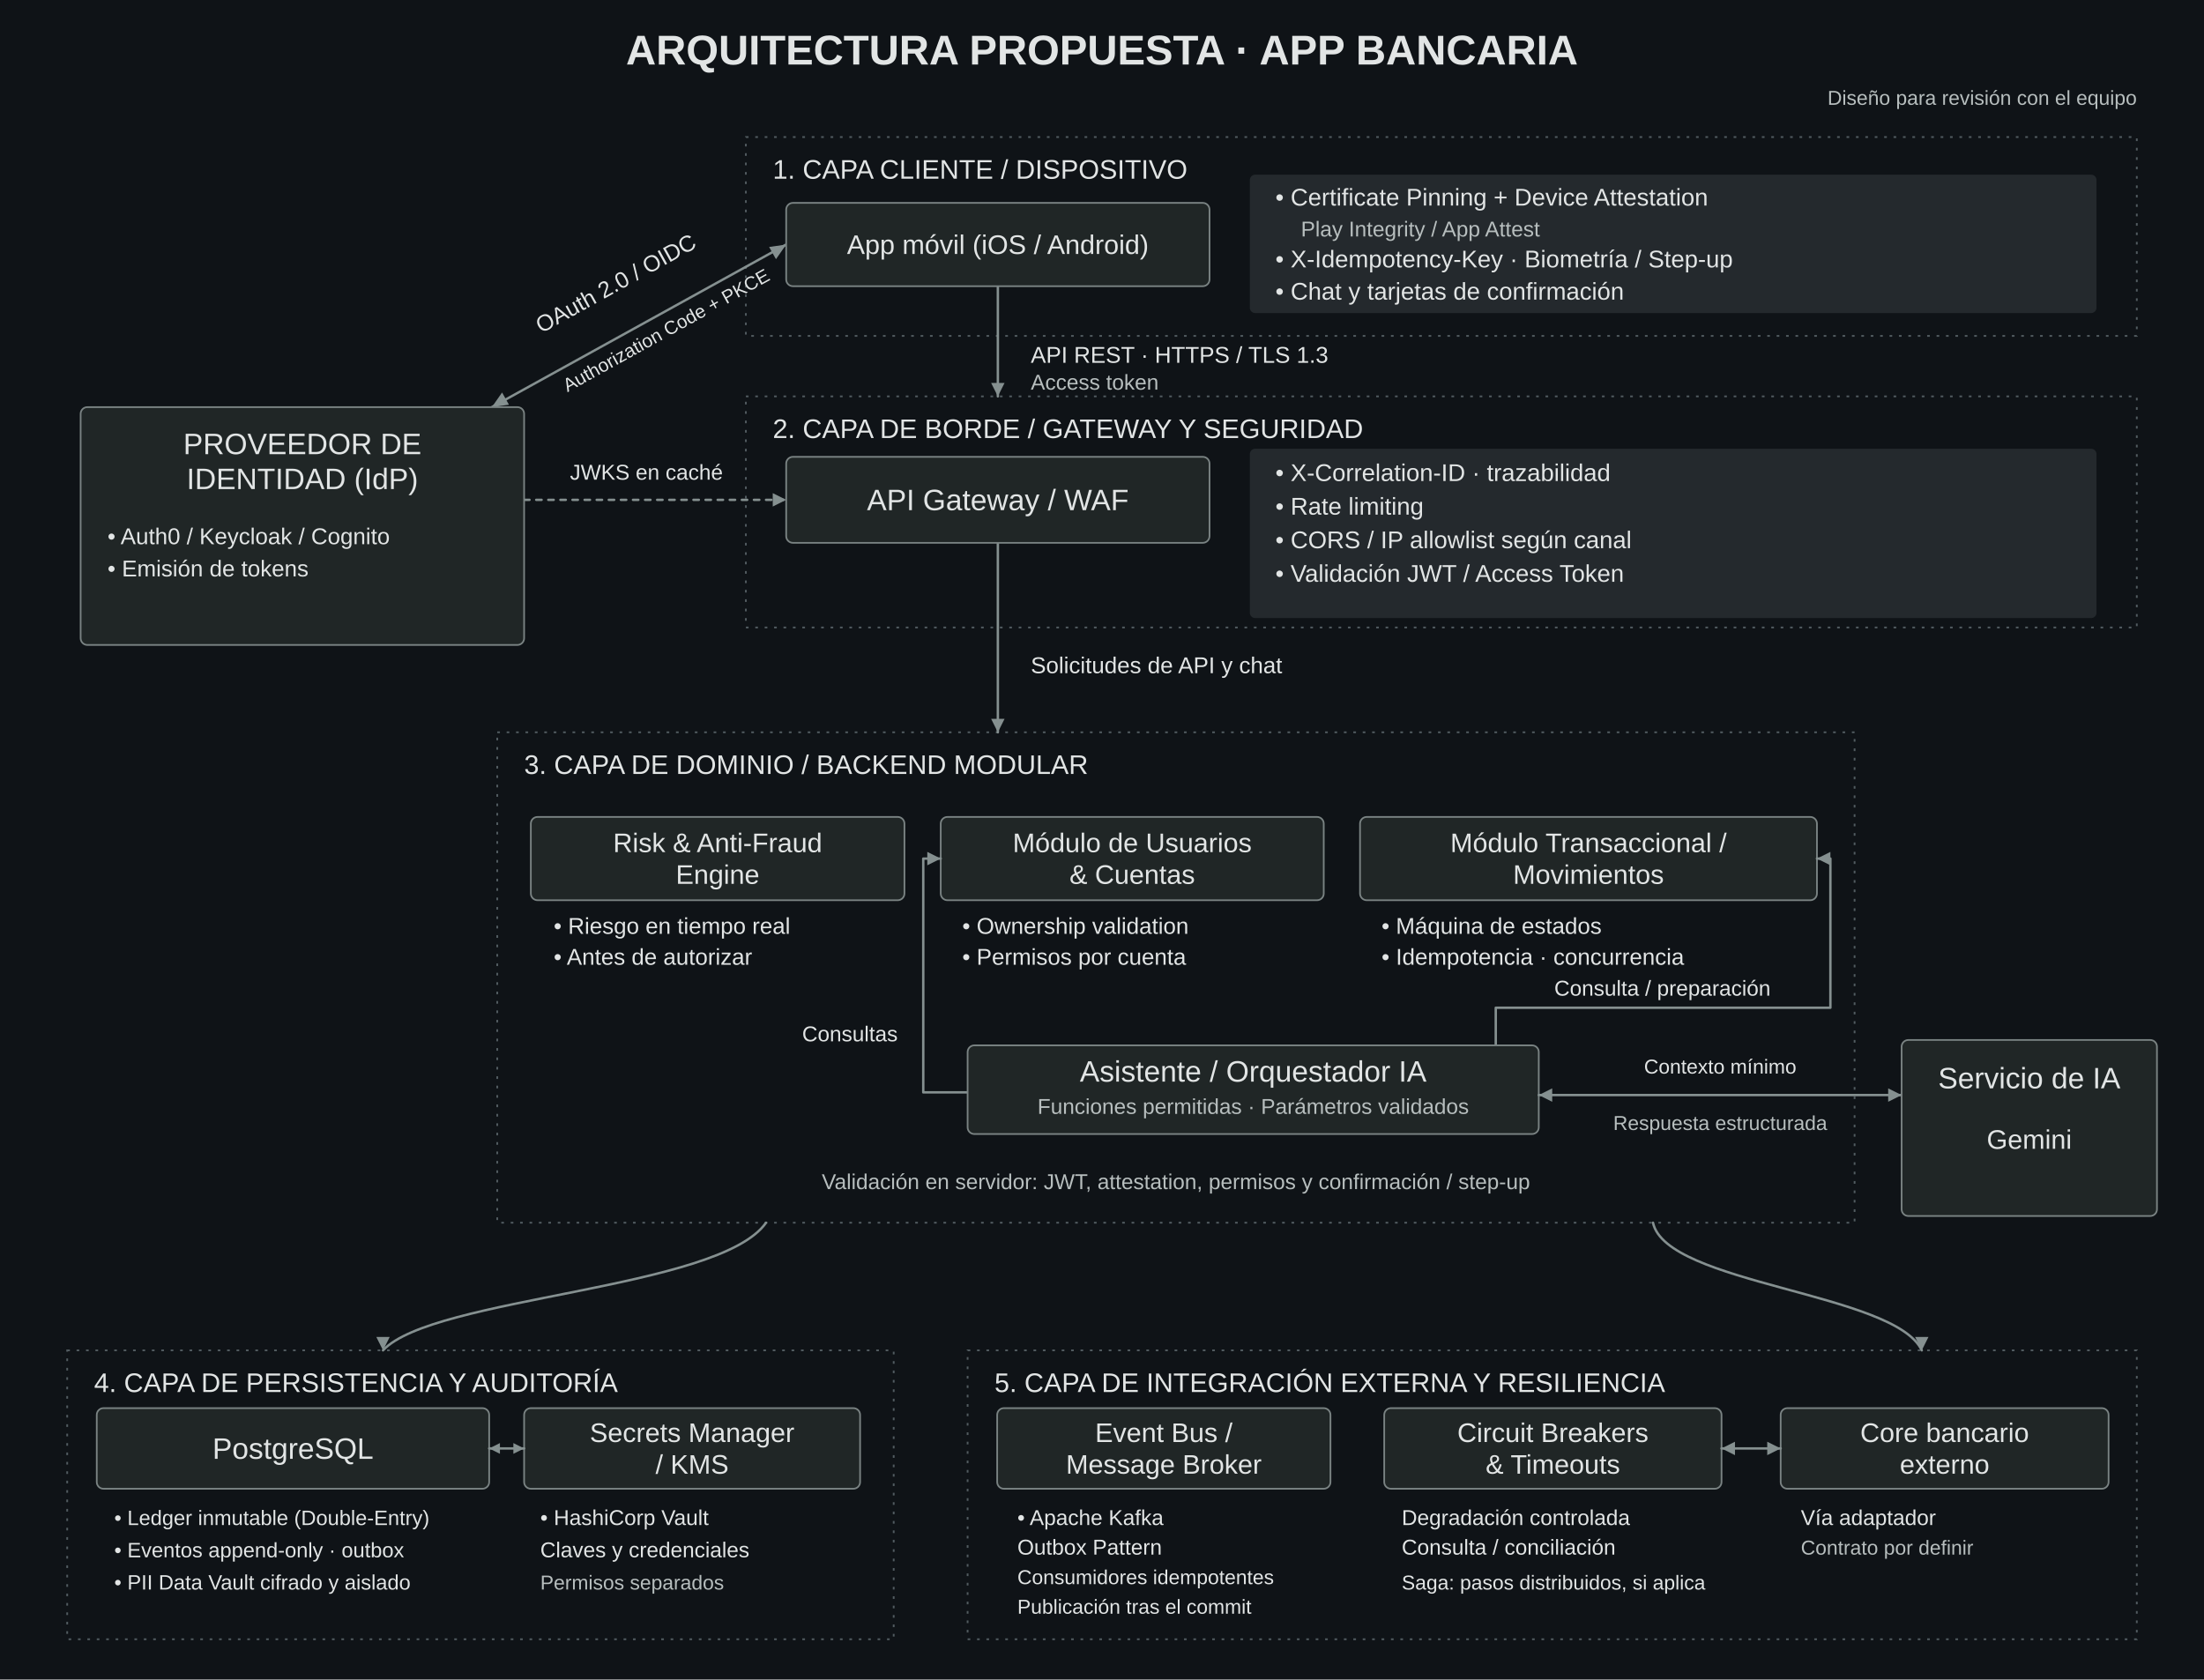
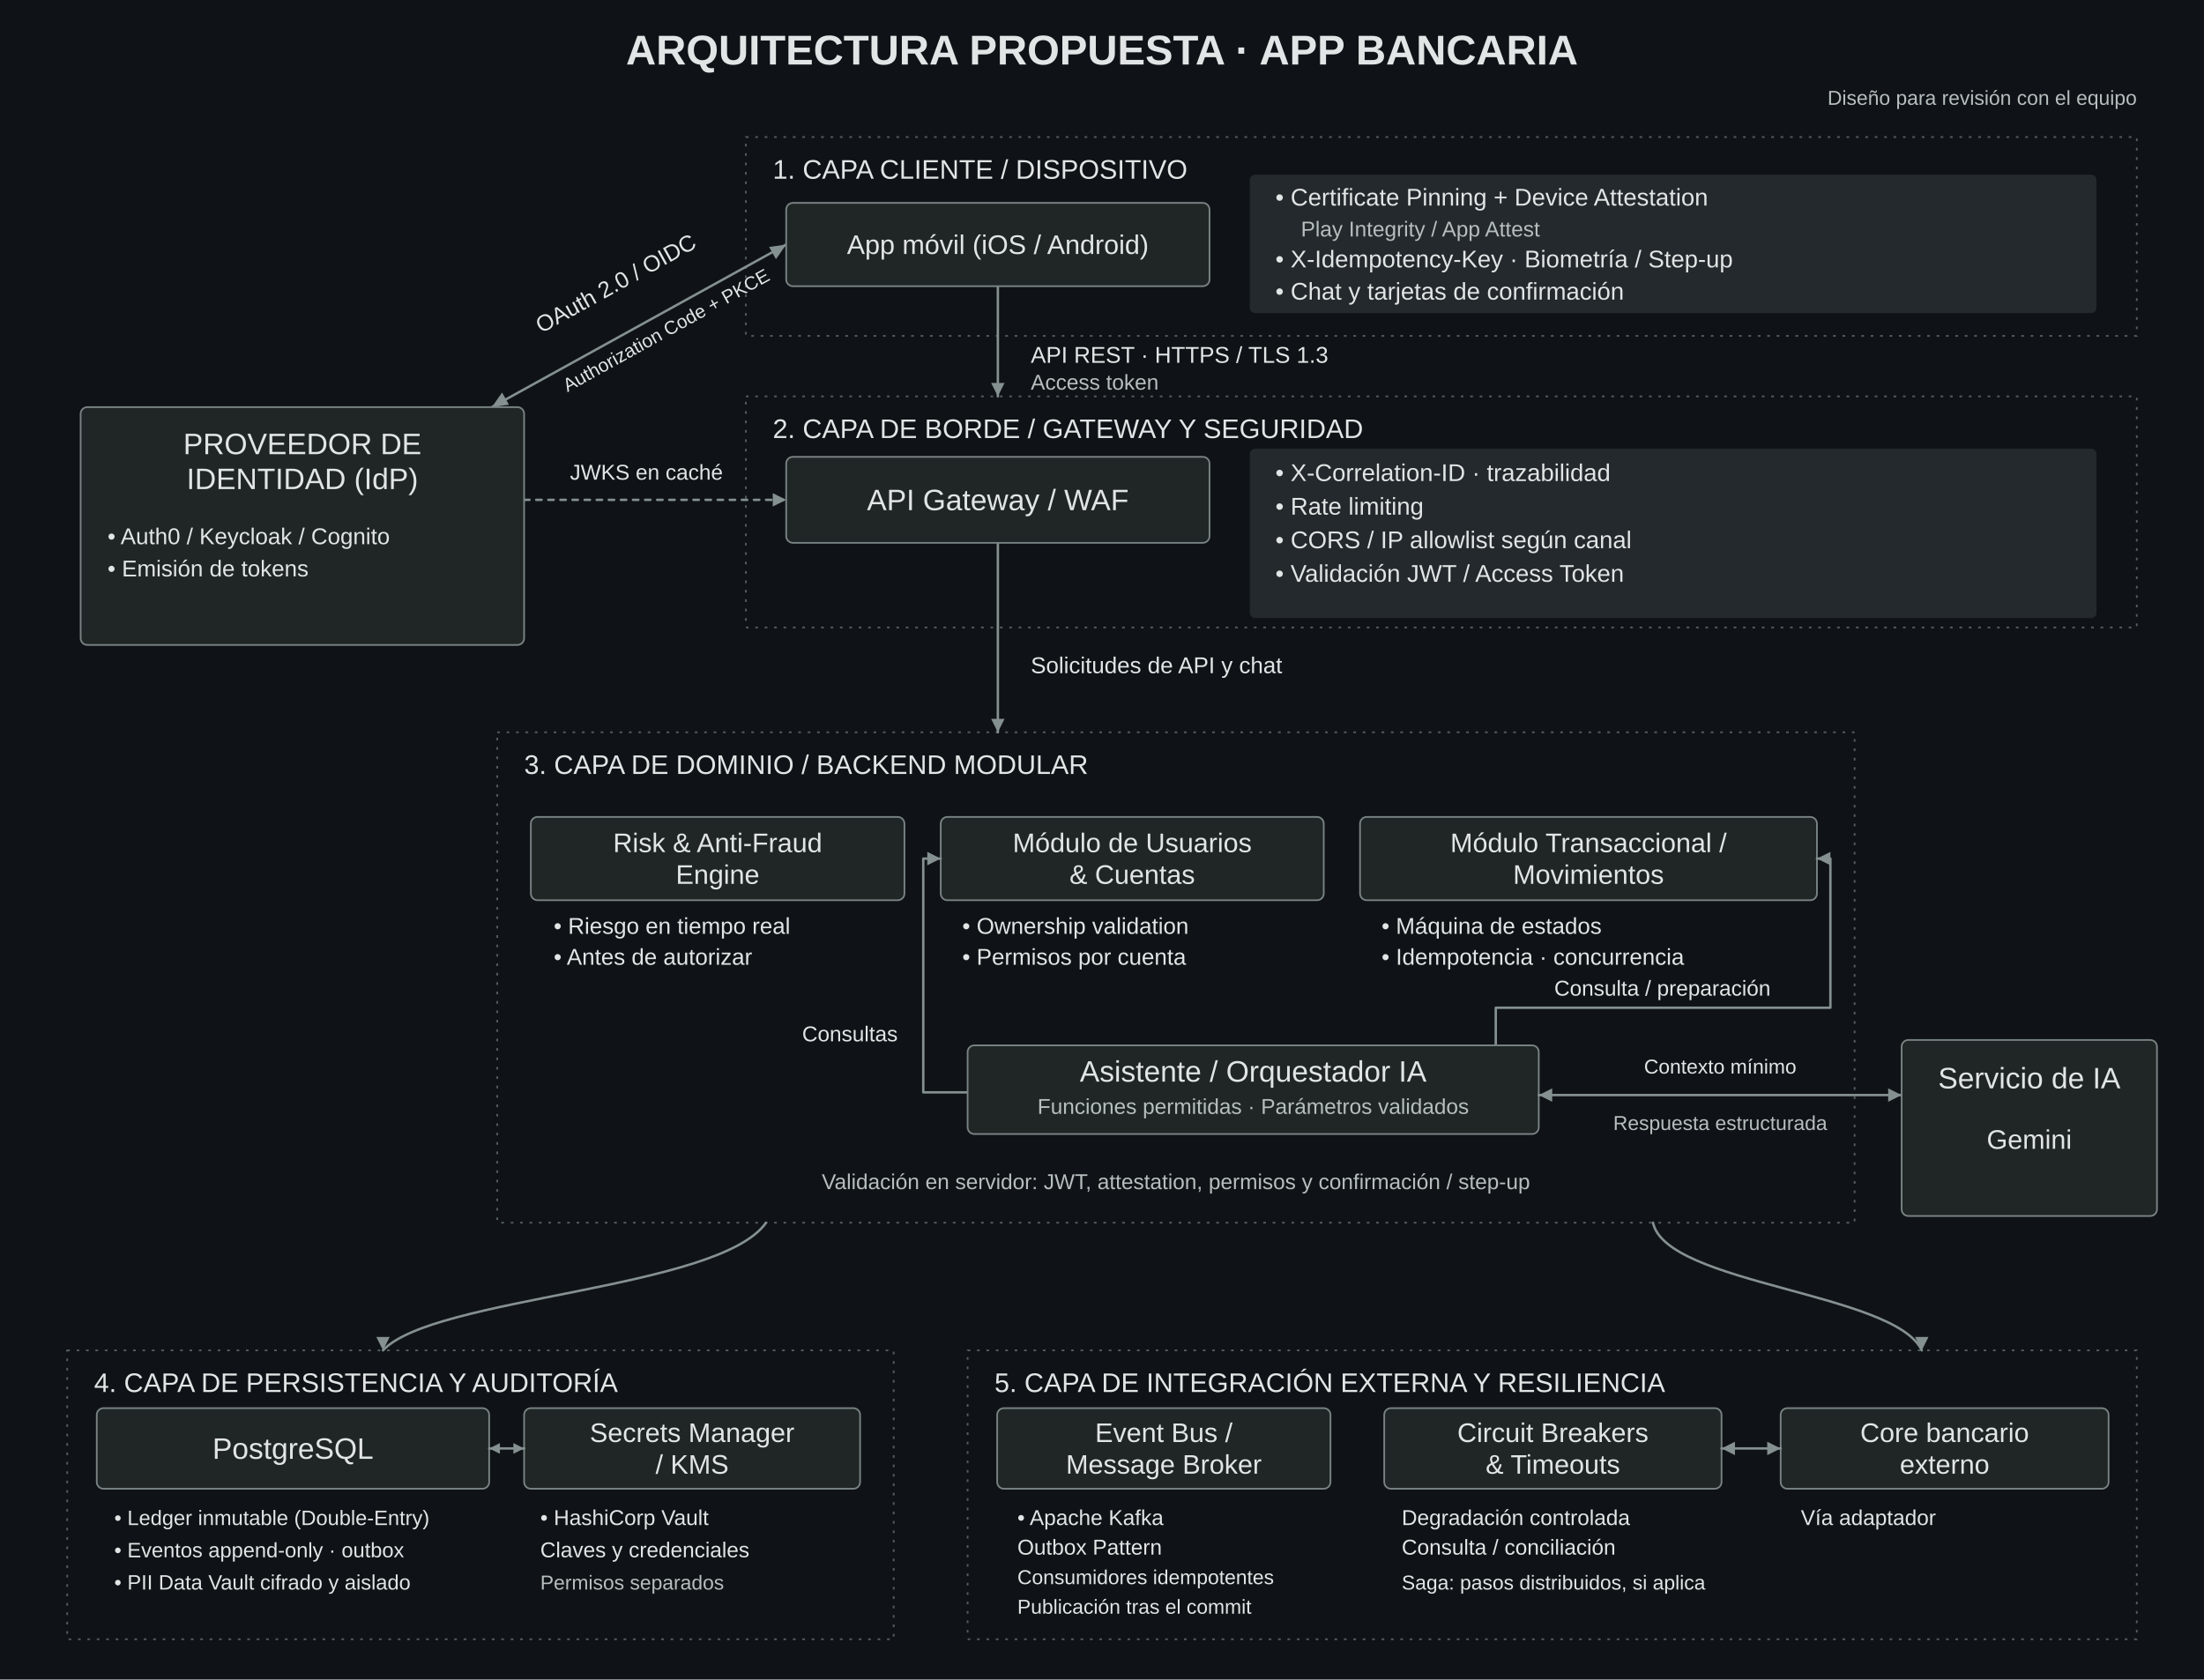
<svg xmlns="http://www.w3.org/2000/svg" width="1640" height="1250" viewBox="0 0 1640 1250" role="img" aria-labelledby="title desc">
  <rect width="1640" height="1250" fill="#0f1317" />
  <text x="820.0" y="48" font-family="Arial, Helvetica, sans-serif" font-size="31" font-weight="bold" text-anchor="middle" fill="#e2e5e5">ARQUITECTURA PROPUESTA · APP BANCARIA</text>
  <text x="1590" y="78" font-family="Arial, Helvetica, sans-serif" font-size="15" font-weight="normal" text-anchor="end" fill="#b7bebe">Diseño para revisión con el equipo</text>
  <rect x="555" y="102" width="1035" height="148" rx="0" fill="none" stroke="#515b60" stroke-width="1.3" stroke-dasharray="2 5" />
  <text x="575" y="133" font-family="Arial, Helvetica, sans-serif" font-size="20" font-weight="normal" text-anchor="start" fill="#e2e5e5">1. CAPA CLIENTE / DISPOSITIVO</text>
  <rect x="555" y="295" width="1035" height="172" rx="0" fill="none" stroke="#515b60" stroke-width="1.3" stroke-dasharray="2 5" />
  <text x="575" y="326" font-family="Arial, Helvetica, sans-serif" font-size="20" font-weight="normal" text-anchor="start" fill="#e2e5e5">2. CAPA DE BORDE / GATEWAY Y SEGURIDAD</text>
  <rect x="370" y="545" width="1010" height="365" rx="0" fill="none" stroke="#515b60" stroke-width="1.3" stroke-dasharray="2 5" />
  <text x="390" y="576" font-family="Arial, Helvetica, sans-serif" font-size="20" font-weight="normal" text-anchor="start" fill="#e2e5e5">3. CAPA DE DOMINIO / BACKEND MODULAR</text>
  <rect x="50" y="1005" width="615" height="215" rx="0" fill="none" stroke="#515b60" stroke-width="1.3" stroke-dasharray="2 5" />
  <text x="70" y="1036" font-family="Arial, Helvetica, sans-serif" font-size="20" font-weight="normal" text-anchor="start" fill="#e2e5e5">4. CAPA DE PERSISTENCIA Y AUDITORÍA</text>
  <rect x="720" y="1005" width="870" height="215" rx="0" fill="none" stroke="#515b60" stroke-width="1.3" stroke-dasharray="2 5" />
  <text x="740" y="1036" font-family="Arial, Helvetica, sans-serif" font-size="20" font-weight="normal" text-anchor="start" fill="#e2e5e5">5. CAPA DE INTEGRACIÓN EXTERNA Y RESILIENCIA</text>
  <path d="M 742.5 213 L 742.5 295" fill="none" stroke="#859090" stroke-width="1.8" stroke-linecap="round" stroke-linejoin="round" />
  <polygon points="742.5,295 737.5,285 747.5,285" fill="#859090" />
  <text x="767" y="270" font-family="Arial, Helvetica, sans-serif" font-size="17" font-weight="normal" text-anchor="start" fill="#e2e5e5">API REST · HTTPS / TLS 1.3</text>
  <text x="767" y="290" font-family="Arial, Helvetica, sans-serif" font-size="16" font-weight="normal" text-anchor="start" fill="#b7bebe">Access token</text>
  <path d="M 742.5 404 L 742.5 545" fill="none" stroke="#859090" stroke-width="1.8" stroke-linecap="round" stroke-linejoin="round" />
  <polygon points="742.5,545 737.5,535 747.5,535" fill="#859090" />
  <text x="767" y="501" font-family="Arial, Helvetica, sans-serif" font-size="17" font-weight="normal" text-anchor="start" fill="#e2e5e5">Solicitudes de API y chat</text>
  <path d="M 390 372 L 585 372" fill="none" stroke="#859090" stroke-width="1.8" stroke-linecap="round" stroke-linejoin="round" stroke-dasharray="4 5" />
  <polygon points="585,372 575,367 575,377" fill="#859090" />
  <text x="481" y="357" font-family="Arial, Helvetica, sans-serif" font-size="16" font-weight="normal" text-anchor="middle" fill="#e2e5e5">JWKS en caché</text>
  <path d="M 366 303 L 585 182" fill="none" stroke="#859090" stroke-width="1.8" stroke-linecap="round" stroke-linejoin="round" />
  <polygon points="585,182 572.3,183.8 577.4,192.9" fill="#859090" />
  <polygon points="366,303 378.7,301.2 373.6,292.1" fill="#859090" />
  <text x="461" y="216" font-family="Arial, Helvetica, sans-serif" font-size="17" font-weight="normal" text-anchor="middle" fill="#e2e5e5" transform="rotate(-29 461 216)">OAuth 2.0 / OIDC</text>
  <text x="498" y="250" font-family="Arial, Helvetica, sans-serif" font-size="14" font-weight="normal" text-anchor="middle" fill="#e2e5e5" transform="rotate(-29 498 250)">Authorization Code + PKCE</text>
  <rect x="585" y="151" width="315" height="62" rx="5" fill="#202626" stroke="#7a8383" stroke-width="1.25" />
  <text x="742.5" y="189.0" font-family="Arial, Helvetica, sans-serif" font-size="20" font-weight="normal" text-anchor="middle" fill="#e2e5e5">App móvil (iOS / Android)</text>
  <rect x="930" y="130" width="630" height="103" rx="4" fill="#24292d" stroke="none" stroke-width="1.25" />
  <text x="949" y="153" font-family="Arial, Helvetica, sans-serif" font-size="18" font-weight="normal" text-anchor="start" fill="#e2e5e5">• Certificate Pinning + Device Attestation</text>
  <text x="968" y="176" font-family="Arial, Helvetica, sans-serif" font-size="16" font-weight="normal" text-anchor="start" fill="#b7bebe">Play Integrity / App Attest</text>
  <text x="949" y="199" font-family="Arial, Helvetica, sans-serif" font-size="18" font-weight="normal" text-anchor="start" fill="#e2e5e5">• X-Idempotency-Key · Biometría / Step-up</text>
  <text x="949" y="223" font-family="Arial, Helvetica, sans-serif" font-size="18" font-weight="normal" text-anchor="start" fill="#e2e5e5">• Chat y tarjetas de confirmación</text>
  <rect x="585" y="340" width="315" height="64" rx="5" fill="#202626" stroke="#7a8383" stroke-width="1.25" />
  <text x="742.5" y="379.7" font-family="Arial, Helvetica, sans-serif" font-size="22" font-weight="normal" text-anchor="middle" fill="#e2e5e5">API Gateway / WAF</text>
  <rect x="930" y="334" width="630" height="126" rx="4" fill="#24292d" stroke="none" stroke-width="1.25" />
  <text x="949" y="358" font-family="Arial, Helvetica, sans-serif" font-size="18" font-weight="normal" text-anchor="start" fill="#e2e5e5">• X-Correlation-ID · trazabilidad</text>
  <text x="949" y="383" font-family="Arial, Helvetica, sans-serif" font-size="18" font-weight="normal" text-anchor="start" fill="#e2e5e5">• Rate limiting</text>
  <text x="949" y="408" font-family="Arial, Helvetica, sans-serif" font-size="18" font-weight="normal" text-anchor="start" fill="#e2e5e5">• CORS / IP allowlist según canal</text>
  <text x="949" y="433" font-family="Arial, Helvetica, sans-serif" font-size="18" font-weight="normal" text-anchor="start" fill="#e2e5e5">• Validación JWT / Access Token</text>
  <rect x="60" y="303" width="330" height="177" rx="5" fill="#202626" stroke="#7a8383" stroke-width="1.25" />
  <text x="225" y="338" font-family="Arial, Helvetica, sans-serif" font-size="22" font-weight="normal" text-anchor="middle" fill="#e2e5e5">PROVEEDOR DE</text>
  <text x="225" y="364" font-family="Arial, Helvetica, sans-serif" font-size="22" font-weight="normal" text-anchor="middle" fill="#e2e5e5">IDENTIDAD (IdP)</text>
  <text x="80" y="405" font-family="Arial, Helvetica, sans-serif" font-size="17" font-weight="normal" text-anchor="start" fill="#e2e5e5">• Auth0 / Keycloak / Cognito</text>
  <text x="80" y="429" font-family="Arial, Helvetica, sans-serif" font-size="17" font-weight="normal" text-anchor="start" fill="#e2e5e5">• Emisión de tokens</text>
  <rect x="395" y="608" width="278" height="62" rx="5" fill="#202626" stroke="#7a8383" stroke-width="1.25" />
  <text x="534.0" y="634.2" font-family="Arial, Helvetica, sans-serif" font-size="20" font-weight="normal" text-anchor="middle" fill="#e2e5e5">Risk &amp; Anti-Fraud</text>
  <text x="534.0" y="657.8" font-family="Arial, Helvetica, sans-serif" font-size="20" font-weight="normal" text-anchor="middle" fill="#e2e5e5">Engine</text>
  <text x="412" y="695" font-family="Arial, Helvetica, sans-serif" font-size="17" font-weight="normal" text-anchor="start" fill="#e2e5e5">• Riesgo en tiempo real</text>
  <text x="412" y="718" font-family="Arial, Helvetica, sans-serif" font-size="17" font-weight="normal" text-anchor="start" fill="#e2e5e5">• Antes de autorizar</text>
  <rect x="700" y="608" width="285" height="62" rx="5" fill="#202626" stroke="#7a8383" stroke-width="1.25" />
  <text x="842.5" y="634.2" font-family="Arial, Helvetica, sans-serif" font-size="20" font-weight="normal" text-anchor="middle" fill="#e2e5e5">Módulo de Usuarios</text>
  <text x="842.5" y="657.8" font-family="Arial, Helvetica, sans-serif" font-size="20" font-weight="normal" text-anchor="middle" fill="#e2e5e5">&amp; Cuentas</text>
  <text x="716" y="695" font-family="Arial, Helvetica, sans-serif" font-size="17" font-weight="normal" text-anchor="start" fill="#e2e5e5">• Ownership validation</text>
  <text x="716" y="718" font-family="Arial, Helvetica, sans-serif" font-size="17" font-weight="normal" text-anchor="start" fill="#e2e5e5">• Permisos por cuenta</text>
  <rect x="1012" y="608" width="340" height="62" rx="5" fill="#202626" stroke="#7a8383" stroke-width="1.25" />
  <text x="1182.0" y="634.2" font-family="Arial, Helvetica, sans-serif" font-size="20" font-weight="normal" text-anchor="middle" fill="#e2e5e5">Módulo Transaccional /</text>
  <text x="1182.0" y="657.8" font-family="Arial, Helvetica, sans-serif" font-size="20" font-weight="normal" text-anchor="middle" fill="#e2e5e5">Movimientos</text>
  <text x="1028" y="695" font-family="Arial, Helvetica, sans-serif" font-size="17" font-weight="normal" text-anchor="start" fill="#e2e5e5">• Máquina de estados</text>
  <text x="1028" y="718" font-family="Arial, Helvetica, sans-serif" font-size="17" font-weight="normal" text-anchor="start" fill="#e2e5e5">• Idempotencia · concurrencia</text>
  <path d="M 720 813 L 687 813 L 687 639 L 700 639" fill="none" stroke="#859090" stroke-width="1.8" stroke-linecap="round" stroke-linejoin="round" />
  <polygon points="700,639 690,634 690,644" fill="#859090" />
  <text x="668" y="775" font-family="Arial, Helvetica, sans-serif" font-size="16" font-weight="normal" text-anchor="end" fill="#e2e5e5">Consultas</text>
  <path d="M 1113 778 L 1113 750 L 1362 750 L 1362 639 L 1352 639" fill="none" stroke="#859090" stroke-width="1.8" stroke-linecap="round" stroke-linejoin="round" />
  <polygon points="1352,639 1362,634 1362,644" fill="#859090" />
  <text x="1237" y="741" font-family="Arial, Helvetica, sans-serif" font-size="16" font-weight="normal" text-anchor="middle" fill="#e2e5e5">Consulta / preparación</text>
  <rect x="720" y="778" width="425" height="66" rx="5" fill="#202626" stroke="#7a8383" stroke-width="1.25" />
  <text x="932.5" y="805" font-family="Arial, Helvetica, sans-serif" font-size="22" font-weight="normal" text-anchor="middle" fill="#e2e5e5">Asistente / Orquestador IA</text>
  <text x="932.5" y="829" font-family="Arial, Helvetica, sans-serif" font-size="16" font-weight="normal" text-anchor="middle" fill="#b7bebe">Funciones permitidas · Parámetros validados</text>
  <text x="875" y="885" font-family="Arial, Helvetica, sans-serif" font-size="16" font-weight="normal" text-anchor="middle" fill="#b7bebe">Validación en servidor: JWT, attestation, permisos y confirmación / step-up</text>
  <path d="M 1145 815 L 1415 815" fill="none" stroke="#859090" stroke-width="1.8" stroke-linecap="round" stroke-linejoin="round" />
  <polygon points="1415,815 1405,810 1405,820" fill="#859090" />
  <polygon points="1145,815 1155,810 1155,820" fill="#859090" />
  <text x="1280" y="799" font-family="Arial, Helvetica, sans-serif" font-size="15" font-weight="normal" text-anchor="middle" fill="#e2e5e5">Contexto mínimo</text>
  <text x="1280" y="841" font-family="Arial, Helvetica, sans-serif" font-size="15" font-weight="normal" text-anchor="middle" fill="#b7bebe">Respuesta estructurada</text>
  <rect x="1415" y="774" width="190" height="131" rx="5" fill="#202626" stroke="#7a8383" stroke-width="1.25" />
  <text x="1510" y="810" font-family="Arial, Helvetica, sans-serif" font-size="22" font-weight="normal" text-anchor="middle" fill="#e2e5e5">Servicio de IA</text>
  <text x="1510" y="855" font-family="Arial, Helvetica, sans-serif" font-size="20" font-weight="normal" text-anchor="middle" fill="#e2e5e5">Gemini</text>
  <path d="M 570 910 C 535 960 322 965 285 1005" fill="none" stroke="#859090" stroke-width="1.8" stroke-linecap="round" stroke-linejoin="round" />
  <polygon points="285,1005 280,995 290,995" fill="#859090" />
  <path d="M 1230 910 C 1240 956 1410 962 1430 1005" fill="none" stroke="#859090" stroke-width="1.8" stroke-linecap="round" stroke-linejoin="round" />
  <polygon points="1430,1005 1425,995 1435,995" fill="#859090" />
  <rect x="72" y="1048" width="292" height="60" rx="5" fill="#202626" stroke="#7a8383" stroke-width="1.25" />
  <text x="218.0" y="1085.7" font-family="Arial, Helvetica, sans-serif" font-size="22" font-weight="normal" text-anchor="middle" fill="#e2e5e5">PostgreSQL</text>
  <rect x="390" y="1048" width="250" height="60" rx="5" fill="#202626" stroke="#7a8383" stroke-width="1.25" />
  <text x="515.0" y="1073.2" font-family="Arial, Helvetica, sans-serif" font-size="20" font-weight="normal" text-anchor="middle" fill="#e2e5e5">Secrets Manager</text>
  <text x="515.0" y="1096.8" font-family="Arial, Helvetica, sans-serif" font-size="20" font-weight="normal" text-anchor="middle" fill="#e2e5e5">/ KMS</text>
  <path d="M 364 1078 L 390 1078" fill="none" stroke="#859090" stroke-width="1.8" stroke-linecap="round" stroke-linejoin="round" />
  <polygon points="390.0,1078.0 382.0,1074.0 382.0,1082.0" fill="#859090" />
  <polygon points="364.0,1078.0 372.0,1074.0 372.0,1082.0" fill="#859090" />
  <text x="85" y="1135" font-family="Arial, Helvetica, sans-serif" font-size="15.5" font-weight="normal" text-anchor="start" fill="#e2e5e5">• Ledger inmutable (Double-Entry)</text>
  <text x="85" y="1159" font-family="Arial, Helvetica, sans-serif" font-size="15.5" font-weight="normal" text-anchor="start" fill="#e2e5e5">• Eventos append-only · outbox</text>
  <text x="85" y="1183" font-family="Arial, Helvetica, sans-serif" font-size="15.5" font-weight="normal" text-anchor="start" fill="#e2e5e5">• PII Data Vault cifrado y aislado</text>
  <text x="402" y="1135" font-family="Arial, Helvetica, sans-serif" font-size="16" font-weight="normal" text-anchor="start" fill="#e2e5e5">• HashiCorp Vault</text>
  <text x="402" y="1159" font-family="Arial, Helvetica, sans-serif" font-size="16" font-weight="normal" text-anchor="start" fill="#e2e5e5">Claves y credenciales</text>
  <text x="402" y="1183" font-family="Arial, Helvetica, sans-serif" font-size="15" font-weight="normal" text-anchor="start" fill="#b7bebe">Permisos separados</text>
  <rect x="742" y="1048" width="248" height="60" rx="5" fill="#202626" stroke="#7a8383" stroke-width="1.25" />
  <text x="866.0" y="1073.2" font-family="Arial, Helvetica, sans-serif" font-size="20" font-weight="normal" text-anchor="middle" fill="#e2e5e5">Event Bus /</text>
  <text x="866.0" y="1096.8" font-family="Arial, Helvetica, sans-serif" font-size="20" font-weight="normal" text-anchor="middle" fill="#e2e5e5">Message Broker</text>
  <rect x="1030" y="1048" width="251" height="60" rx="5" fill="#202626" stroke="#7a8383" stroke-width="1.25" />
  <text x="1155.5" y="1073.2" font-family="Arial, Helvetica, sans-serif" font-size="20" font-weight="normal" text-anchor="middle" fill="#e2e5e5">Circuit Breakers</text>
  <text x="1155.5" y="1096.8" font-family="Arial, Helvetica, sans-serif" font-size="20" font-weight="normal" text-anchor="middle" fill="#e2e5e5">&amp; Timeouts</text>
  <rect x="1325" y="1048" width="244" height="60" rx="5" fill="#202626" stroke="#7a8383" stroke-width="1.25" />
  <text x="1447.0" y="1073.2" font-family="Arial, Helvetica, sans-serif" font-size="20" font-weight="normal" text-anchor="middle" fill="#e2e5e5">Core bancario</text>
  <text x="1447.0" y="1096.8" font-family="Arial, Helvetica, sans-serif" font-size="20" font-weight="normal" text-anchor="middle" fill="#e2e5e5">externo</text>
  <path d="M 1281 1078 L 1325 1078" fill="none" stroke="#859090" stroke-width="1.8" stroke-linecap="round" stroke-linejoin="round" />
  <polygon points="1325,1078 1315,1073 1315,1083" fill="#859090" />
  <polygon points="1281,1078 1291,1073 1291,1083" fill="#859090" />
  <text x="757" y="1135" font-family="Arial, Helvetica, sans-serif" font-size="16" font-weight="normal" text-anchor="start" fill="#e2e5e5">• Apache Kafka</text>
  <text x="757" y="1157" font-family="Arial, Helvetica, sans-serif" font-size="16" font-weight="normal" text-anchor="start" fill="#e2e5e5">Outbox Pattern</text>
  <text x="757" y="1179" font-family="Arial, Helvetica, sans-serif" font-size="15" font-weight="normal" text-anchor="start" fill="#e2e5e5">Consumidores idempotentes</text>
  <text x="757" y="1201" font-family="Arial, Helvetica, sans-serif" font-size="15" font-weight="normal" text-anchor="start" fill="#e2e5e5">Publicación tras el commit</text>
  <text x="1043" y="1135" font-family="Arial, Helvetica, sans-serif" font-size="16" font-weight="normal" text-anchor="start" fill="#e2e5e5">Degradación controlada</text>
  <text x="1043" y="1157" font-family="Arial, Helvetica, sans-serif" font-size="16" font-weight="normal" text-anchor="start" fill="#e2e5e5">Consulta / conciliación</text>
  <text x="1043" y="1183" font-family="Arial, Helvetica, sans-serif" font-size="15" font-weight="normal" text-anchor="start" fill="#e2e5e5">Saga: pasos distribuidos, si aplica</text>
  <text x="1340" y="1135" font-family="Arial, Helvetica, sans-serif" font-size="16" font-weight="normal" text-anchor="start" fill="#e2e5e5">Vía adaptador</text>
-   <text x="1340" y="1157" font-family="Arial, Helvetica, sans-serif" font-size="15" font-weight="normal" text-anchor="start" fill="#b7bebe">Contrato por definir</text>
</svg>
